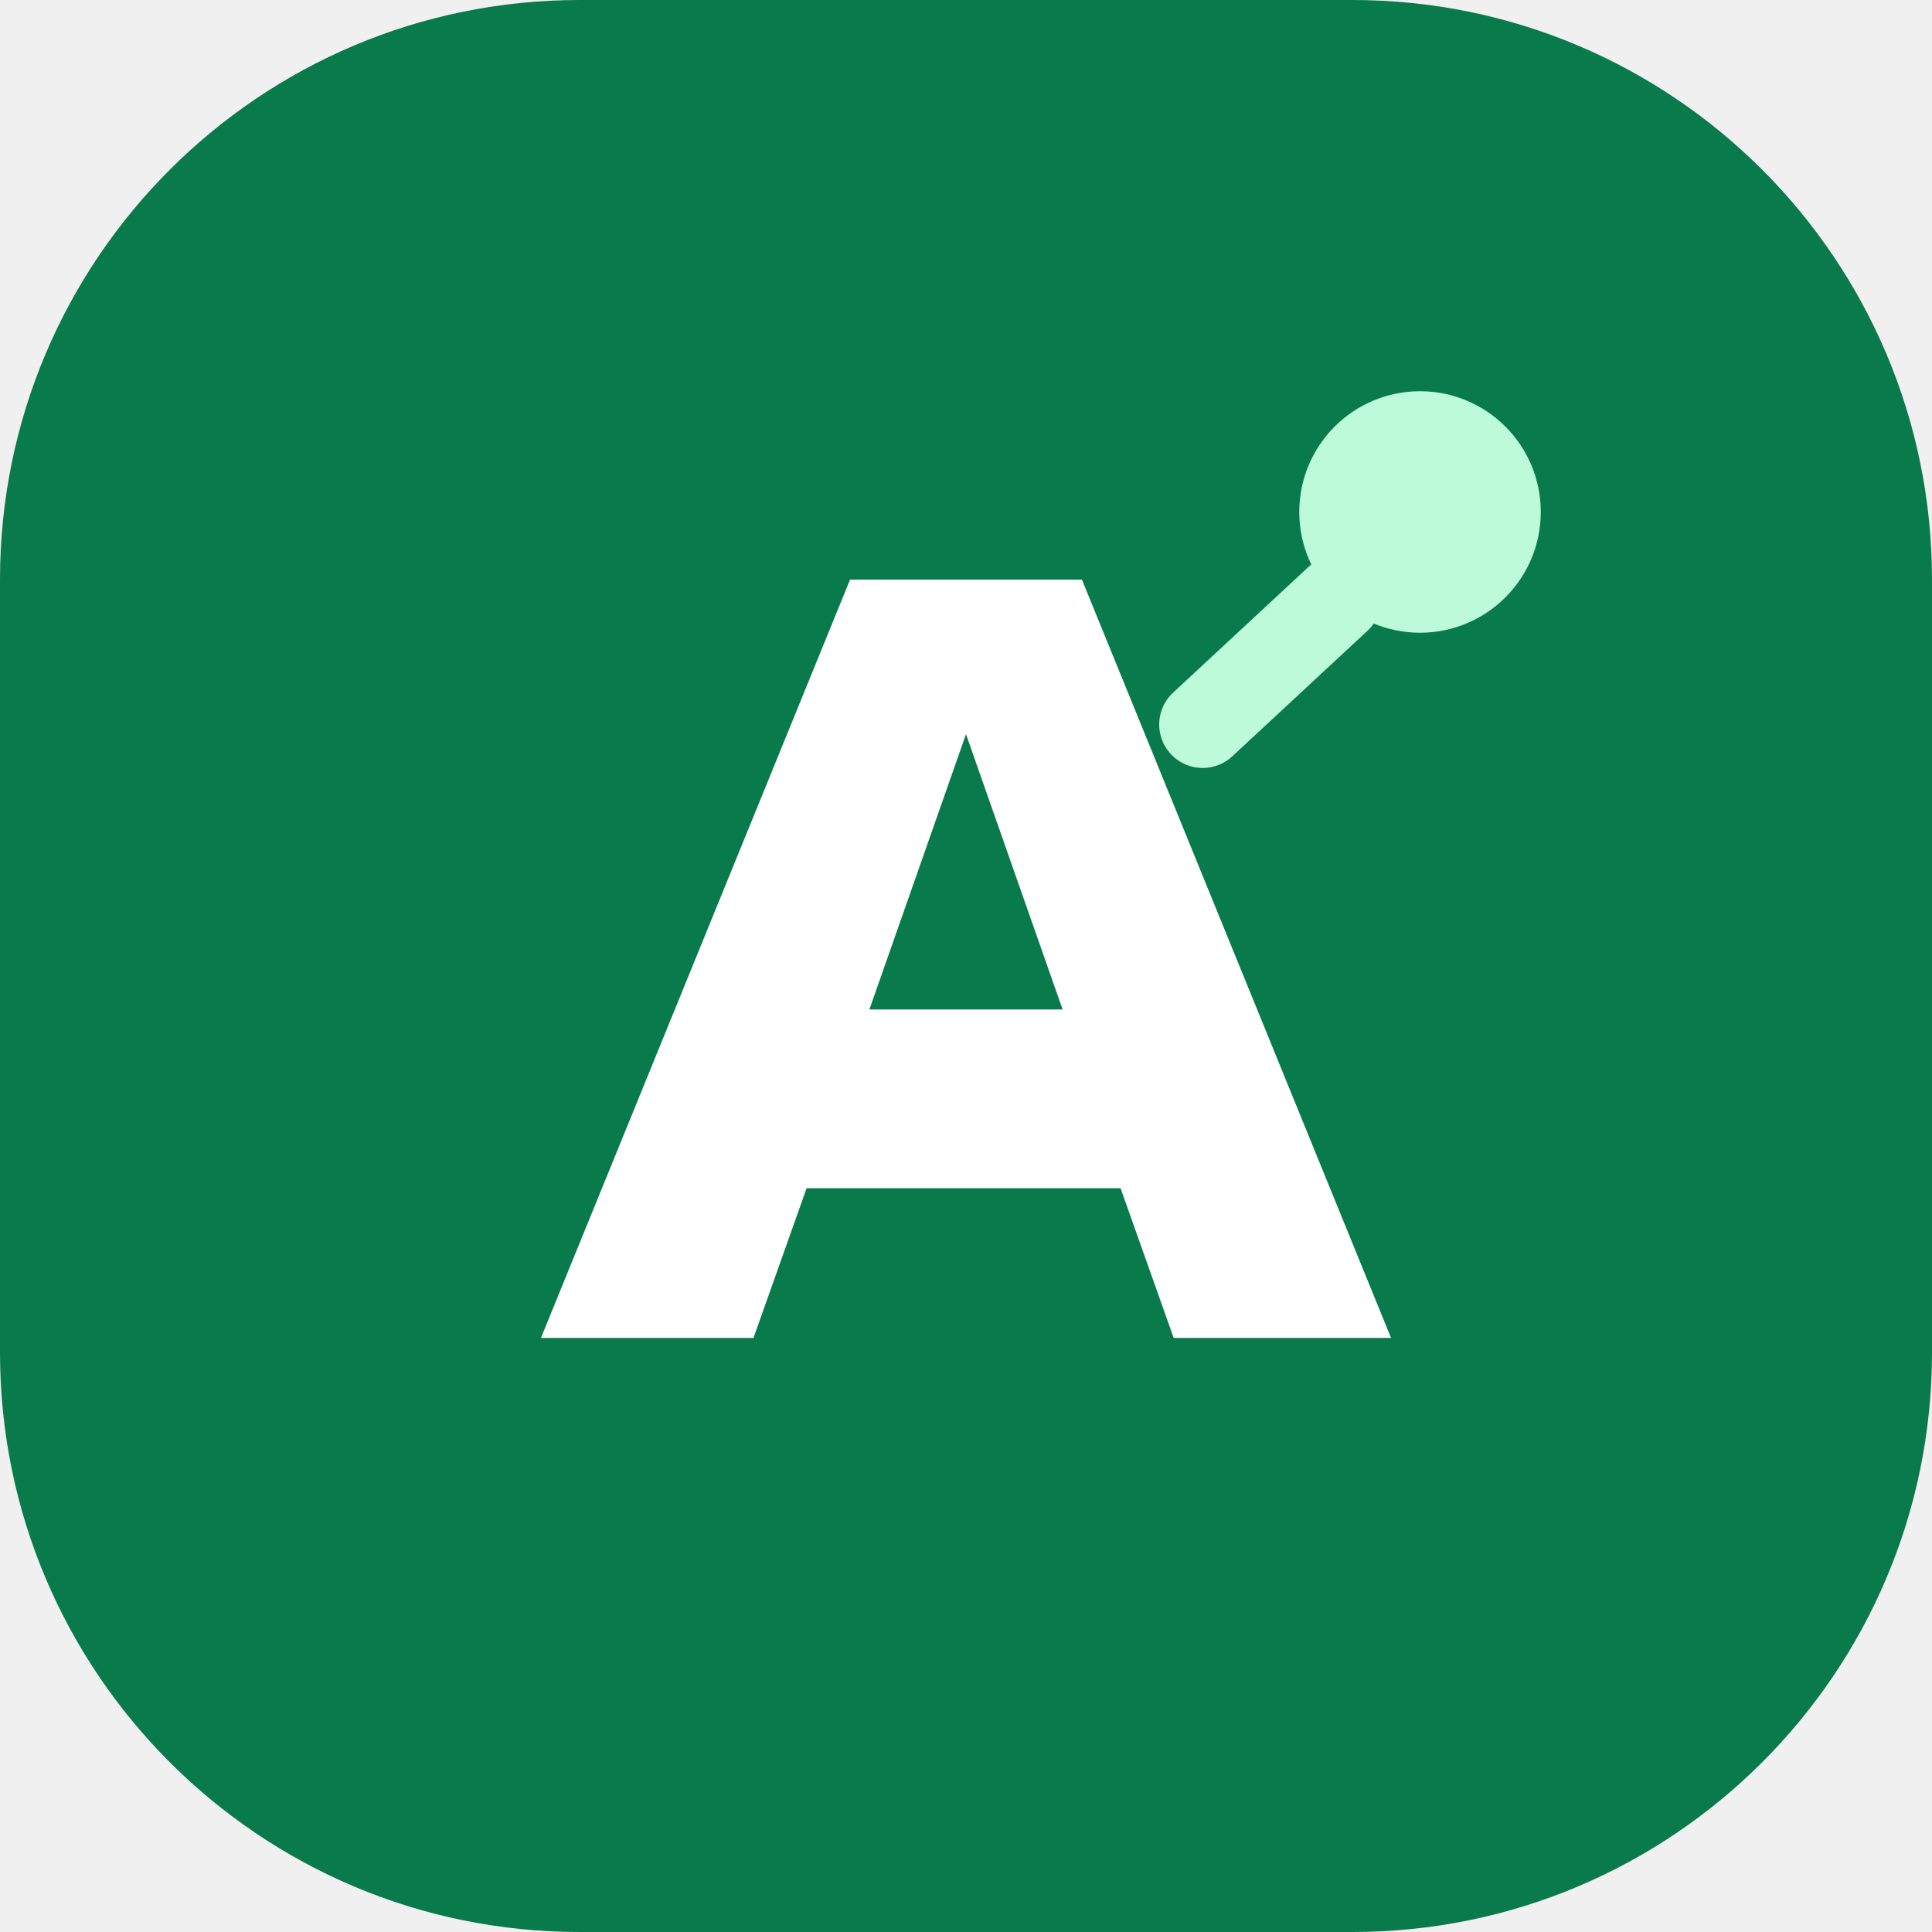
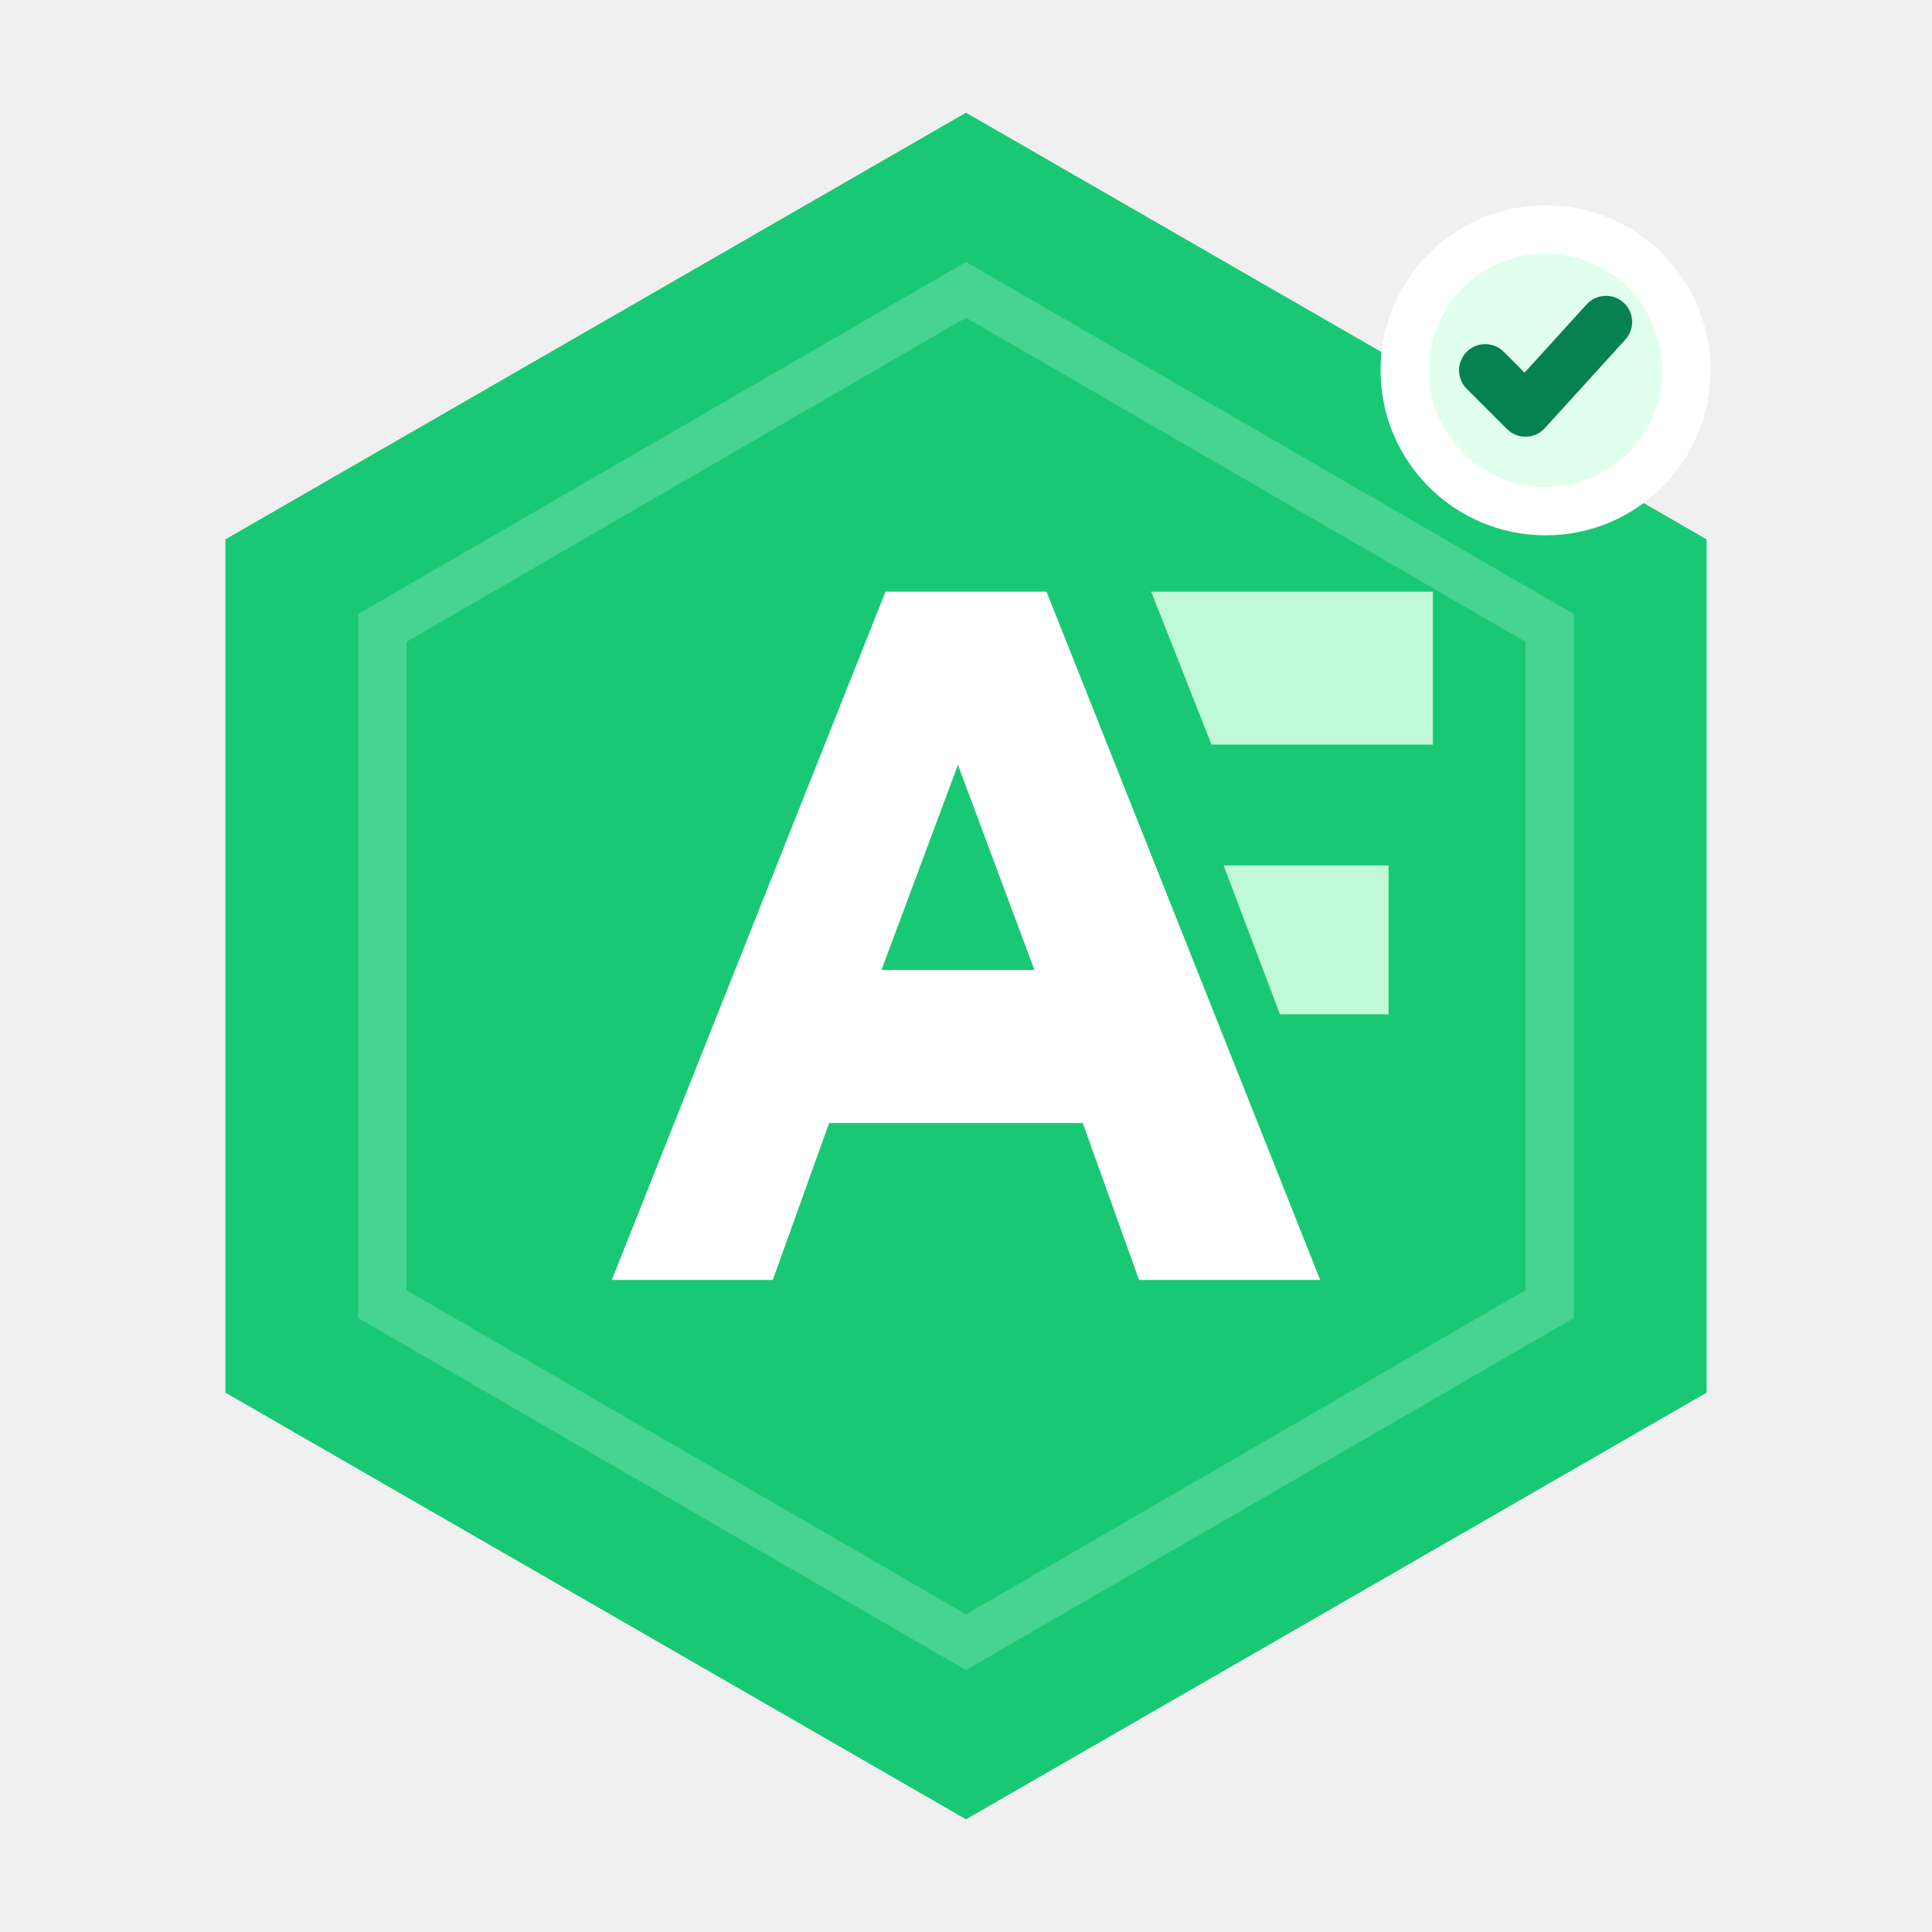
- <svg xmlns="http://www.w3.org/2000/svg" width="40" height="40" viewBox="0 0 40 40" fill="none">
-   <rect width="40" height="40" rx="12" fill="#087A4B" />
-   <path d="M11.2 27.7 17.6 12h4.8l6.4 15.7h-4.5l-1.1-3.1h-6.5l-1.1 3.1h-4.4Zm6.8-6.8h4l-2-5.7-2 5.7Z" fill="white" />
-   <circle cx="29.4" cy="10.6" r="2.5" fill="#BDFAD9" />
-   <path d="M27.7 12.4 24.9 15" stroke="#BDFAD9" stroke-width="1.8" stroke-linecap="round" />
+ <svg xmlns="http://www.w3.org/2000/svg" width="48" height="48" viewBox="0 0 48 48" fill="none">
+   <defs>
+     <linearGradient id="g" x1="7" y1="5" x2="41" y2="43">
+       <stop stop-color="#19C875" />
+       <stop offset=".55" stop-color="#07814E" />
+       <stop offset="1" stop-color="#03482C" />
+     </linearGradient>
+   </defs>
+   <path d="M24 2.8 42.4 13.4v21.2L24 45.2 5.6 34.6V13.4L24 2.8Z" fill="url(#g)" />
+   <path d="M24 7.2 38.5 15.6v16.8L24 40.8 9.5 32.4V15.6L24 7.2Z" stroke="white" stroke-opacity=".2" stroke-width="1.2" />
+   <path d="M15.2 31.8 22 14.7h4l6.8 17.1h-4.5l-1.4-3.9h-6.3l-1.4 3.9h-4Zm6.7-7.7h3.8L23.8 19l-1.9 5.1Z" fill="white" />
+   <path d="M28.6 14.7h7v3.8h-5.5l-1.5-3.8Zm1.8 6.8h4.1v3.7h-2.7l-1.4-3.7Z" fill="#BFF9D7" />
+   <circle cx="38.4" cy="9.2" r="3.5" fill="#E0FFEC" stroke="white" stroke-width="1.2" />
+   <path d="m36.9 9.2 1 1 2-2.2" stroke="#07814E" stroke-width="1.3" stroke-linecap="round" stroke-linejoin="round" />
</svg>
